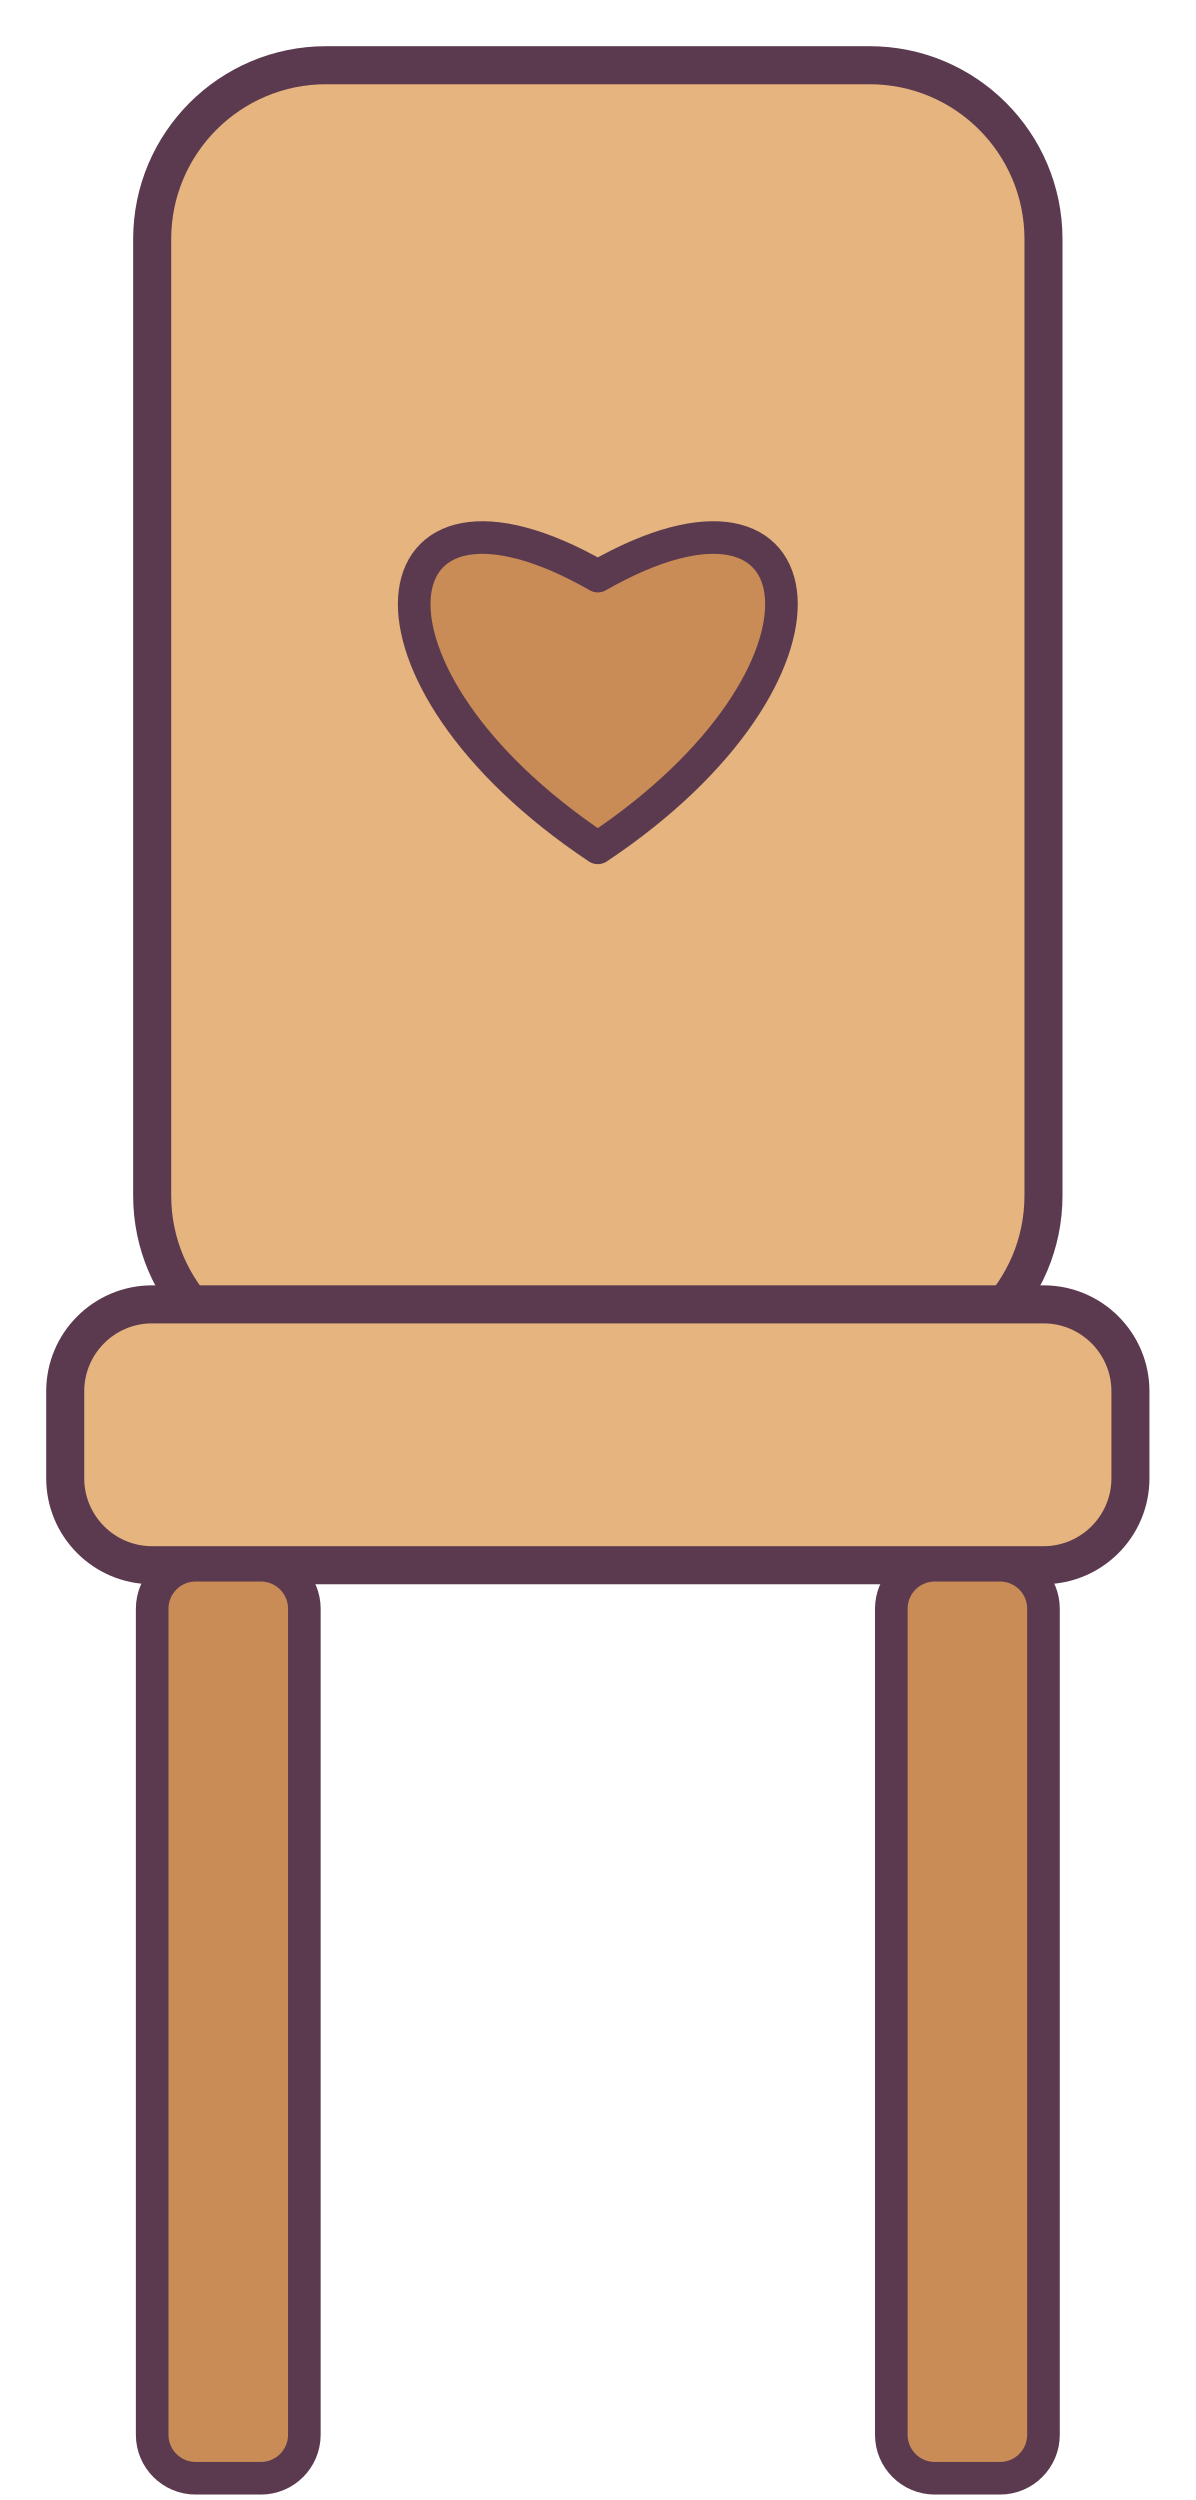
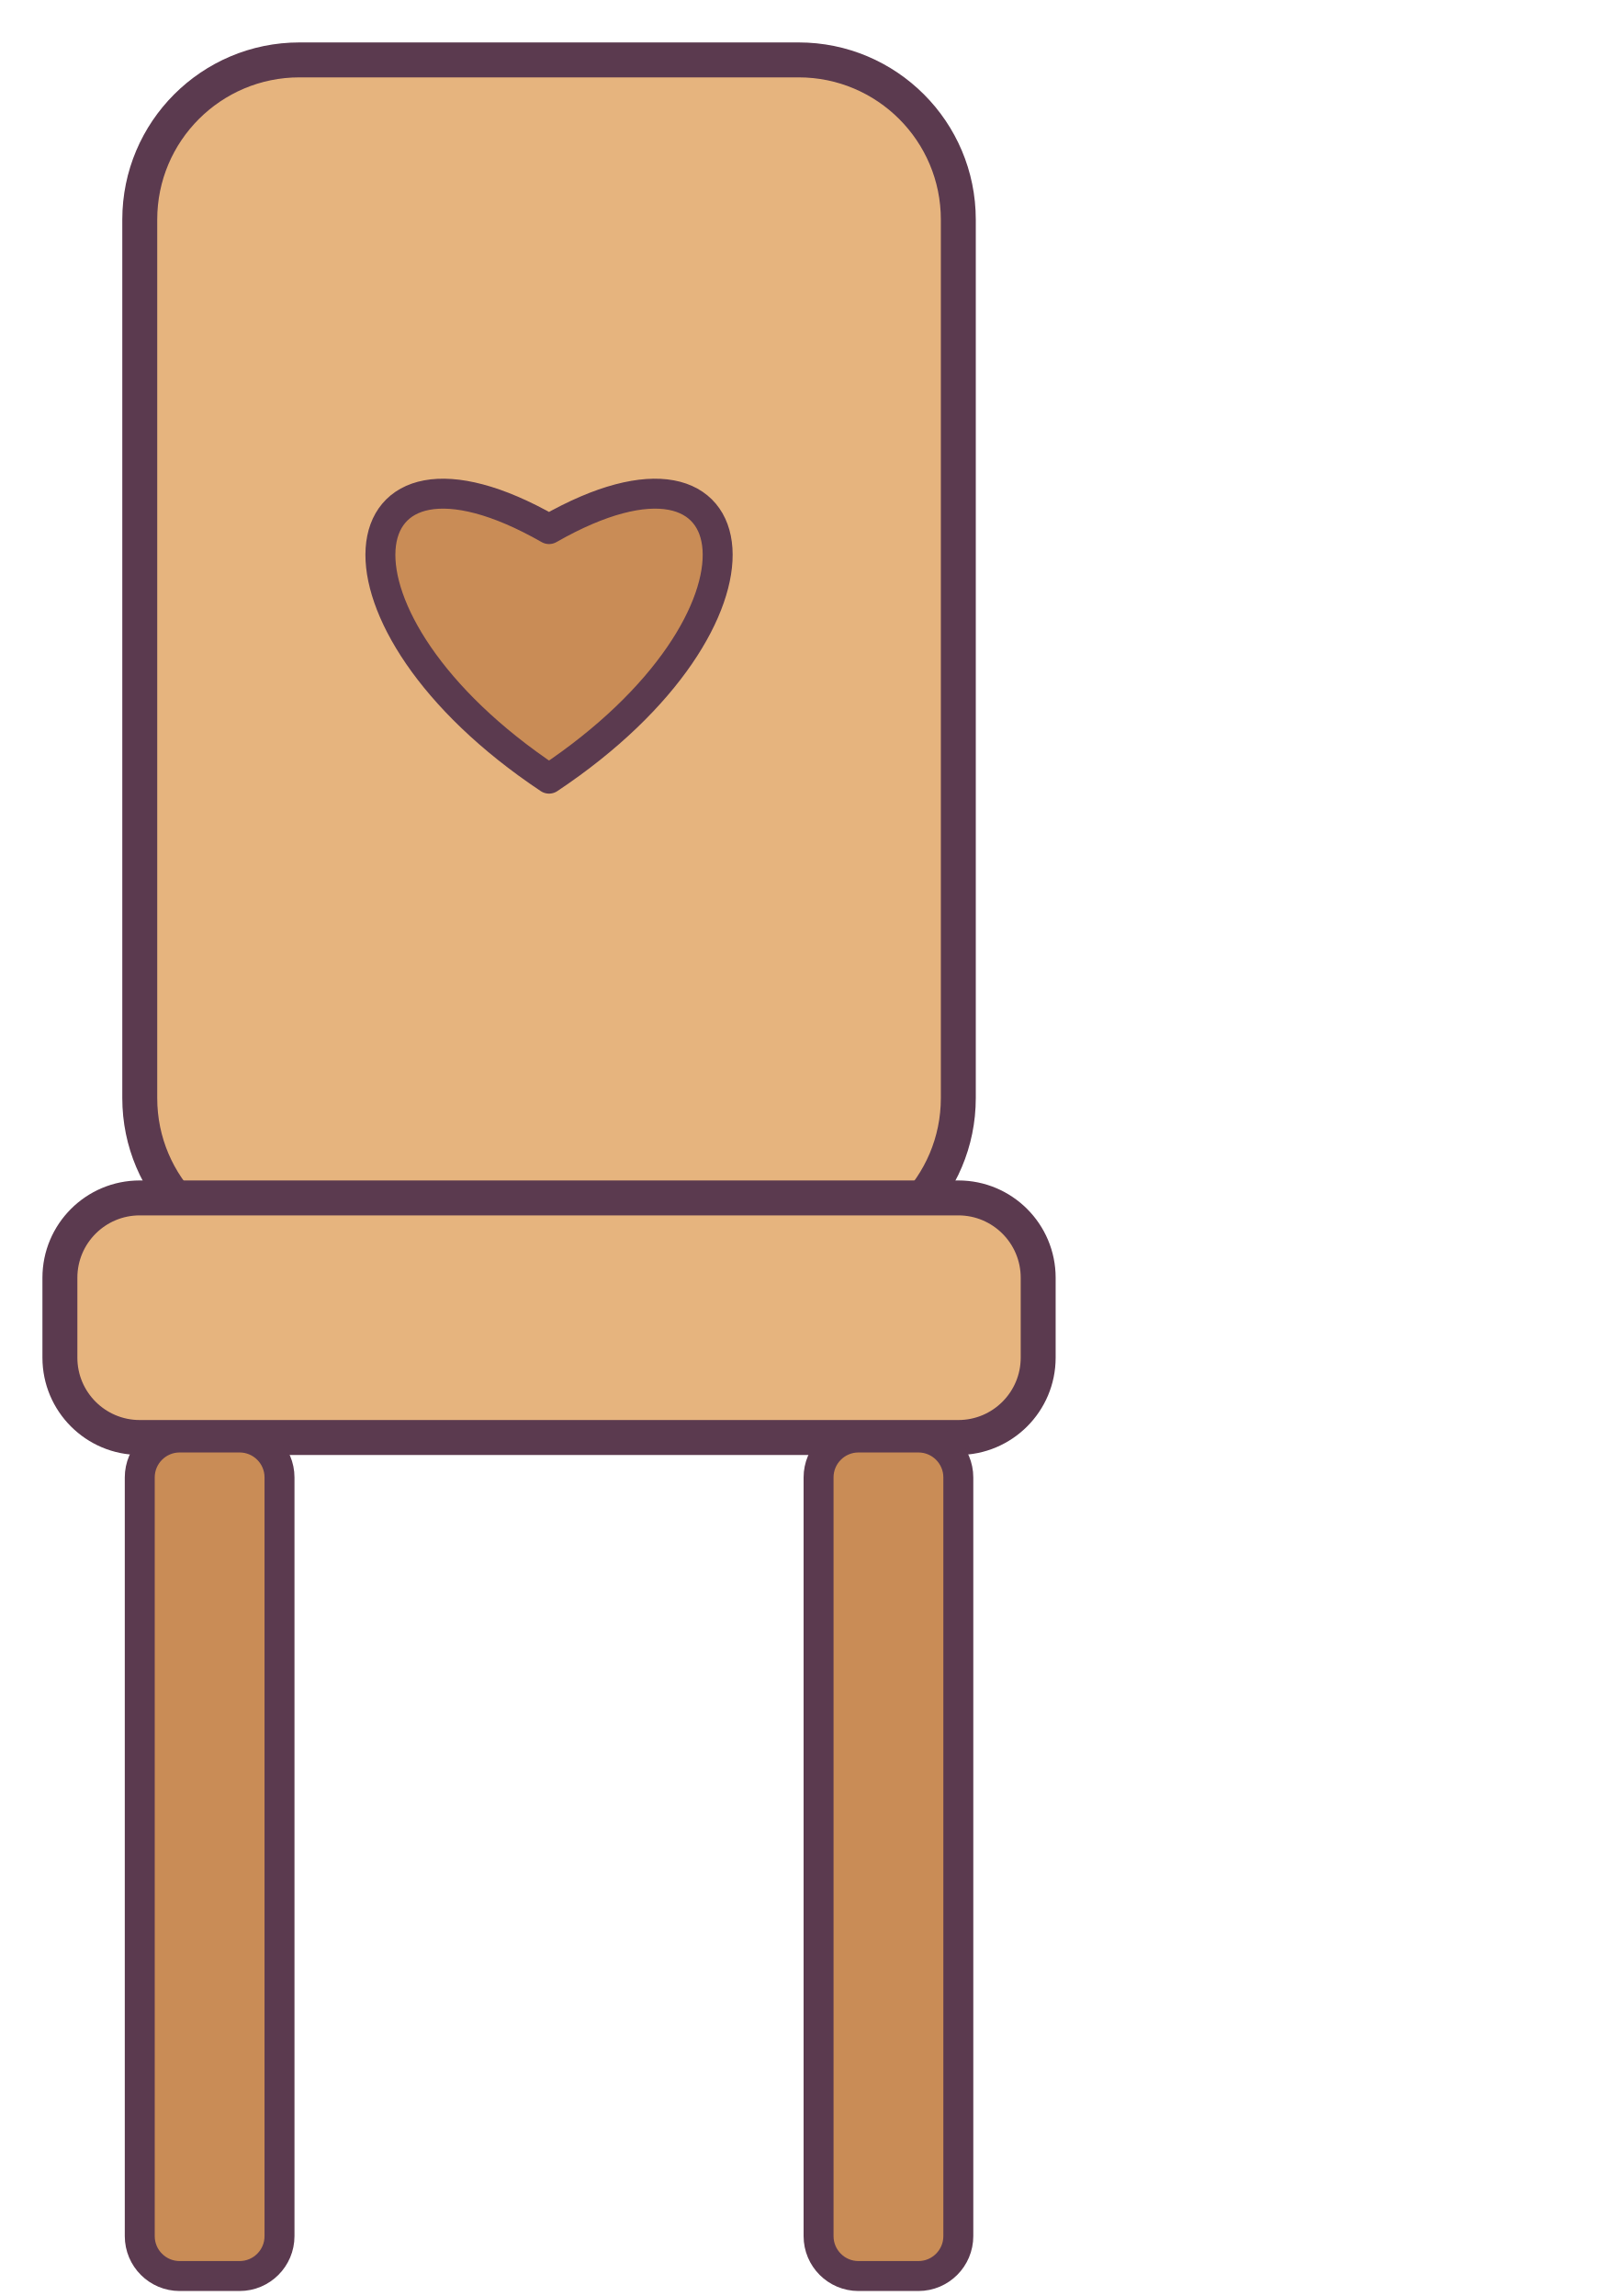
- <svg xmlns="http://www.w3.org/2000/svg" width="110" height="230" viewBox="0 0 110 230">
+ <svg xmlns="http://www.w3.org/2000/svg" width="160" height="230" viewBox="0 0 160 230">
  <defs />
  <g stroke="#5b3a4f" stroke-width="3" stroke-linejoin="round" stroke-linecap="round">
    <rect x="14" y="6" width="82" height="120" rx="16" fill="#e6b47e" stroke-width="3.5" />
    <path d="M55,78.0 C31.0,62.0 34.0,41.0 55,53.0 C76.0,41.0 79.0,62.0 55,78.0 Z" fill="#c98c56" stroke-width="3" />
    <rect x="6" y="120" width="98" height="24" rx="8" fill="#e6b47e" stroke-width="3.5" />
    <rect x="14" y="144" width="14" height="84" rx="4" fill="#c98c56" />
    <rect x="82" y="144" width="14" height="84" rx="4" fill="#c98c56" />
  </g>
</svg>
